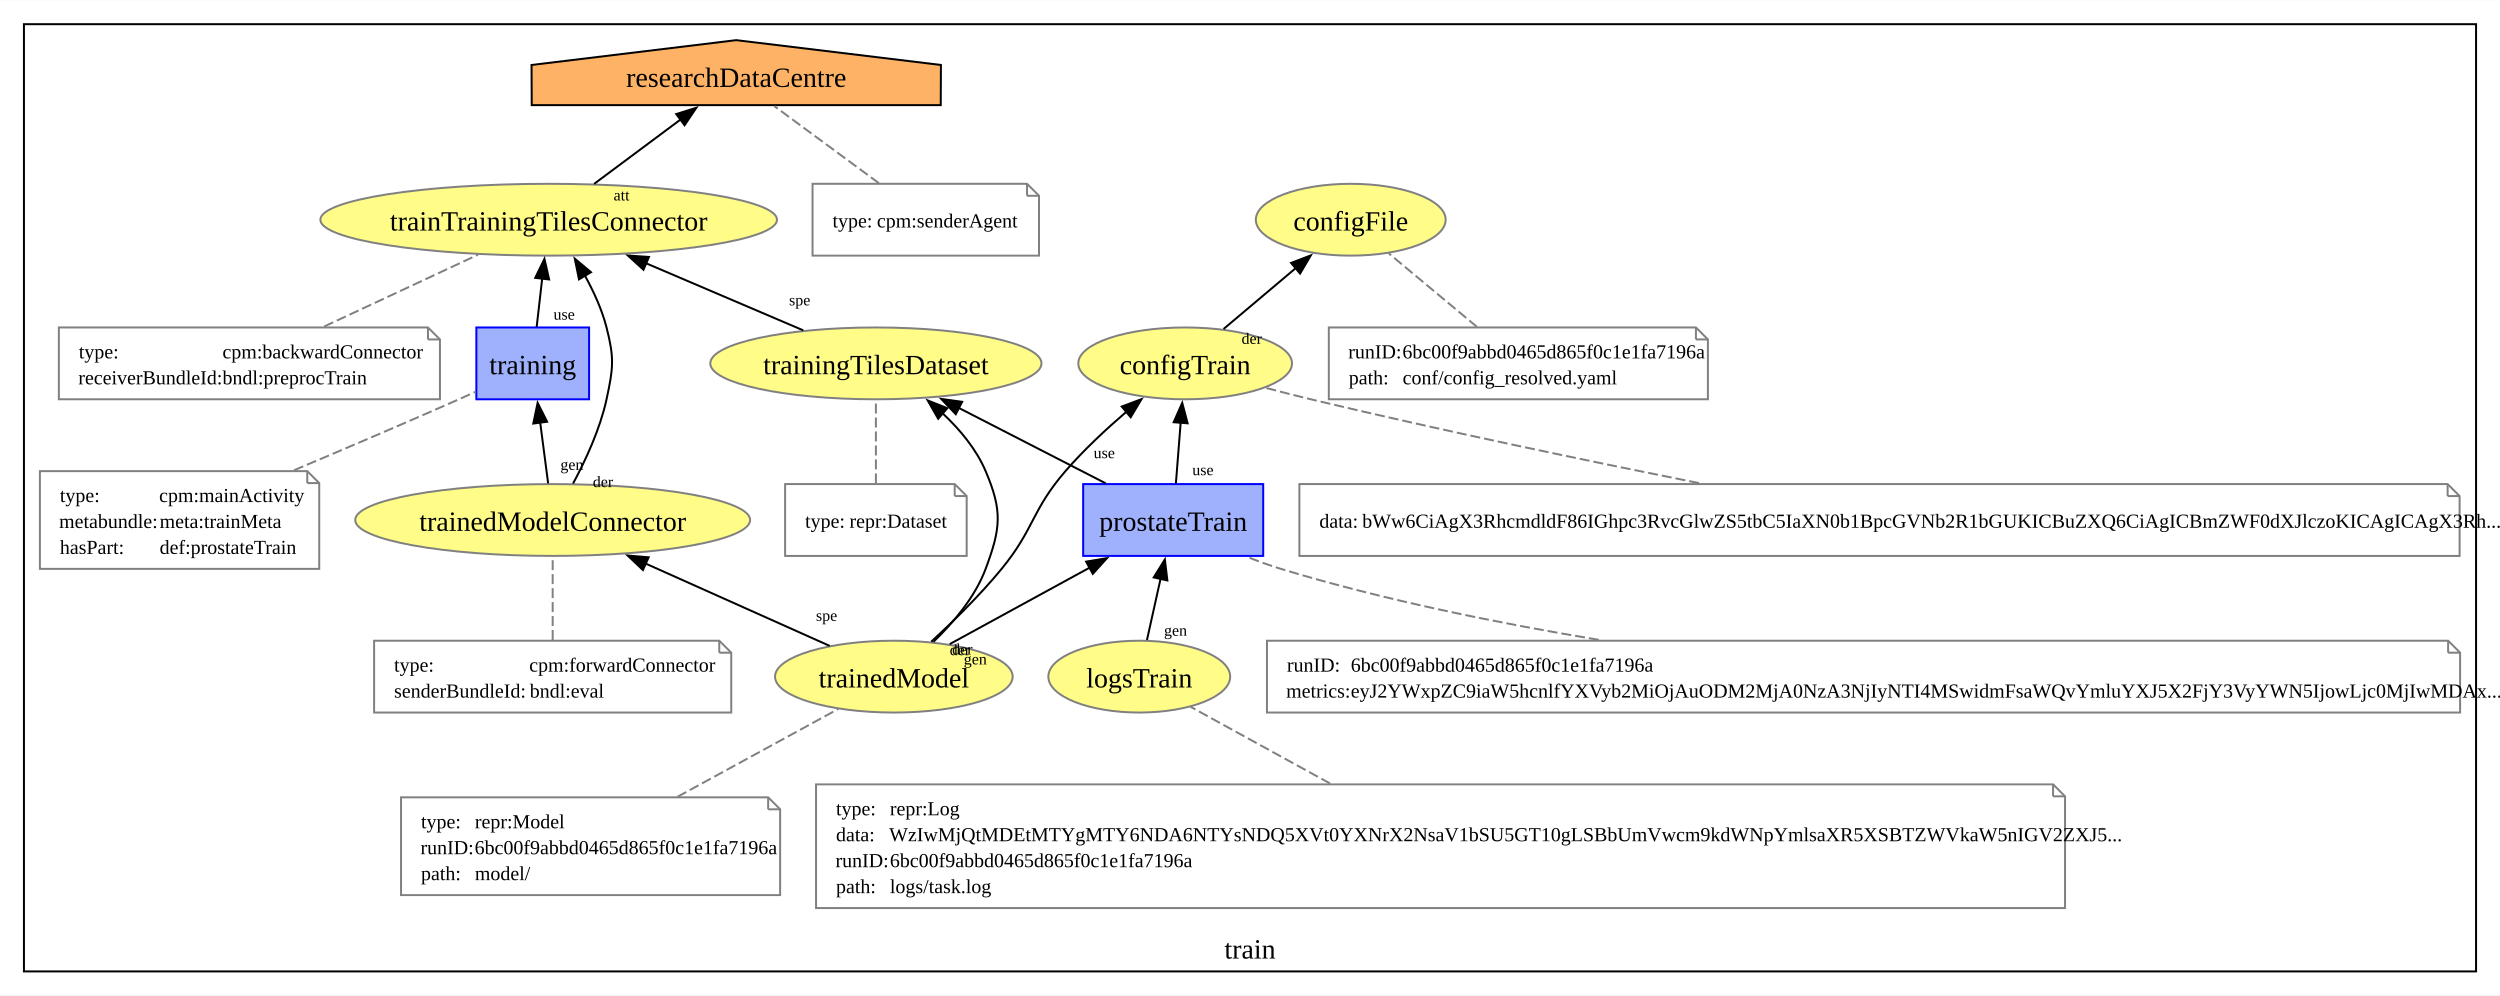
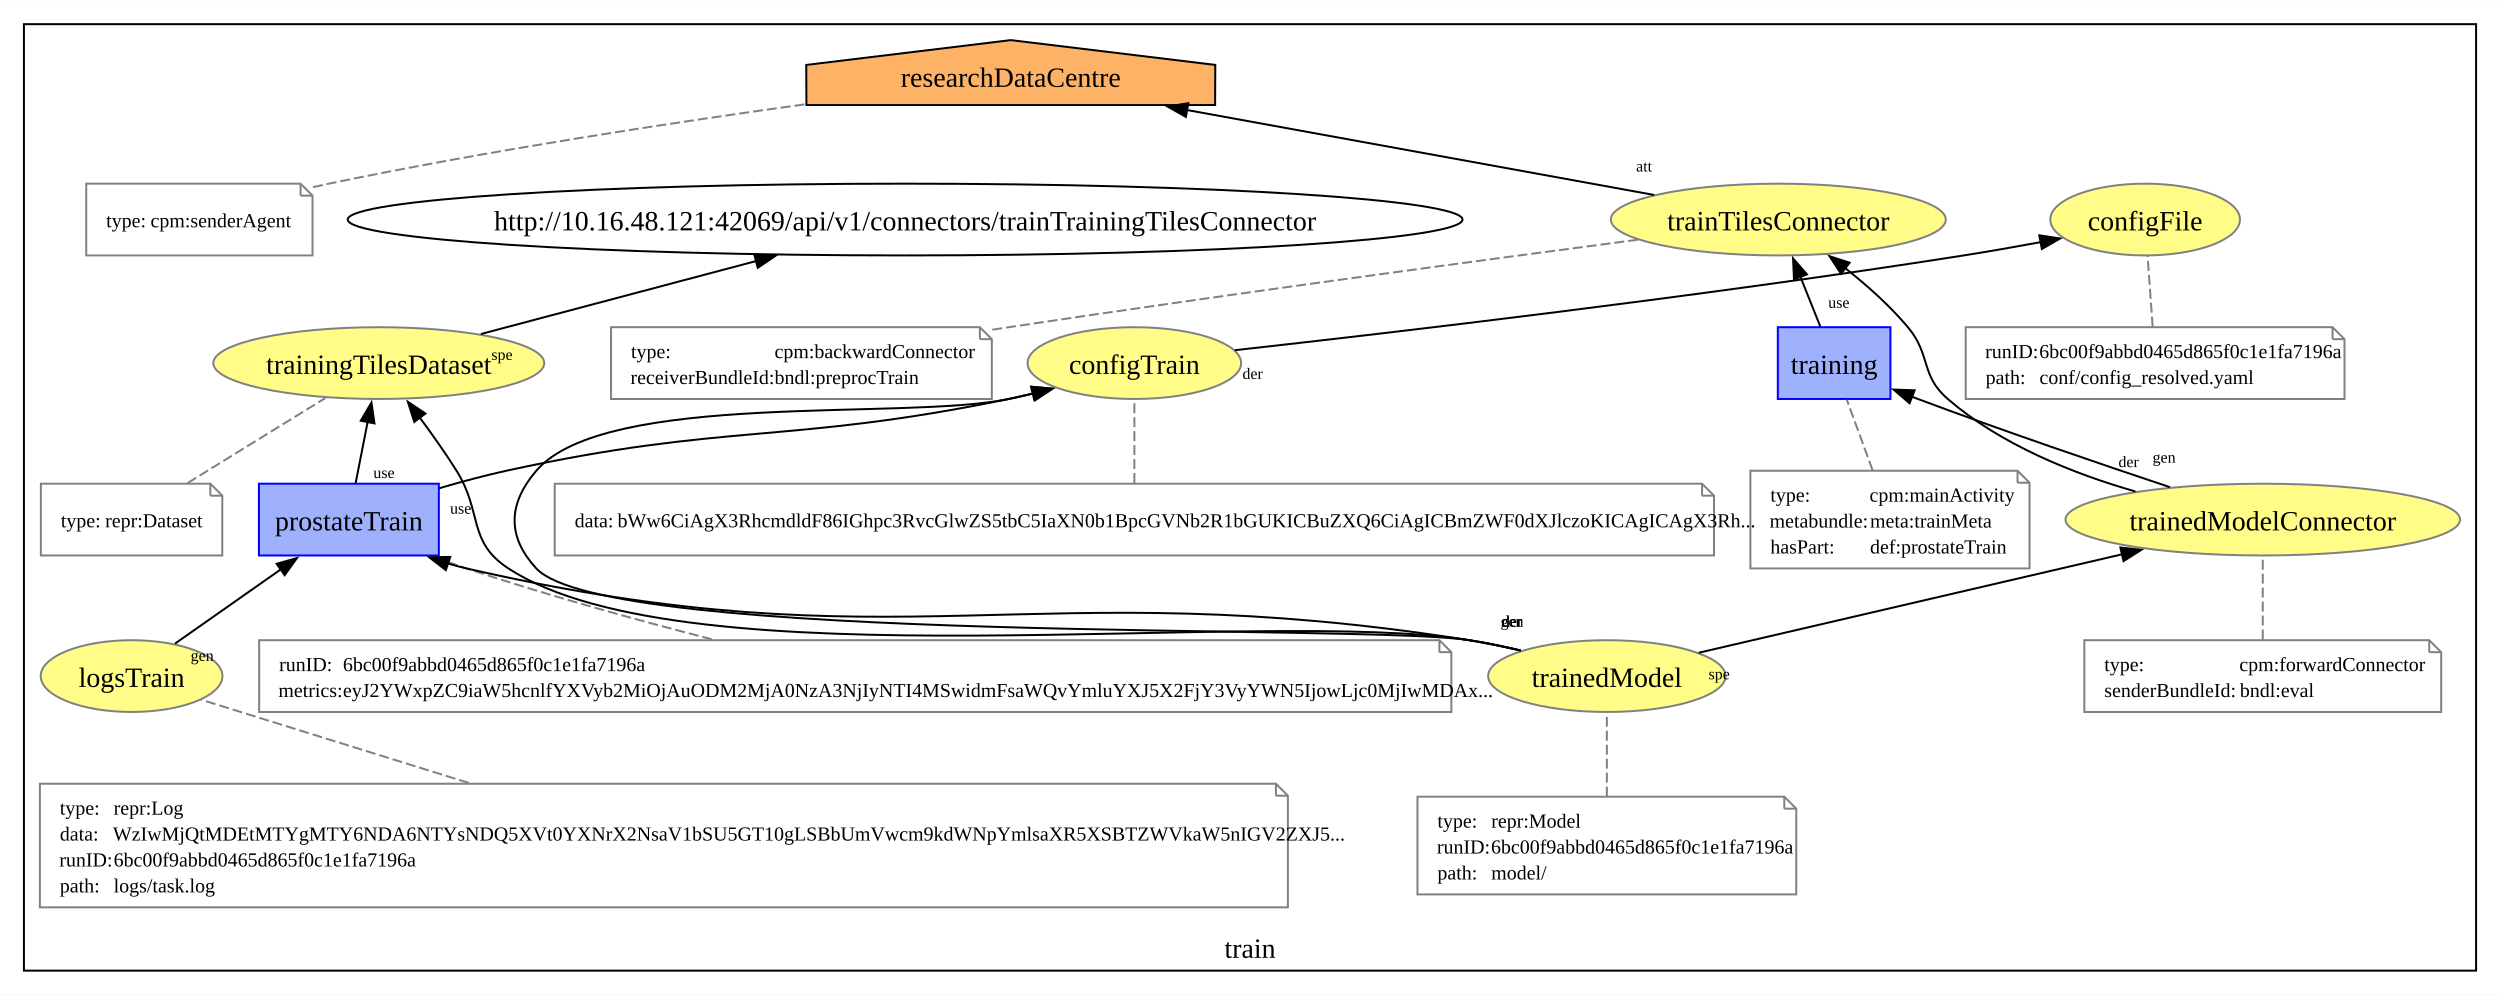
- <svg xmlns="http://www.w3.org/2000/svg" xmlns:xlink="http://www.w3.org/1999/xlink" width="1253pt" height="499pt" viewBox="0.00 0.00 1253.00 498.75">
+ <svg xmlns="http://www.w3.org/2000/svg" xmlns:xlink="http://www.w3.org/1999/xlink" width="1254pt" height="499pt" viewBox="0.00 0.00 1254.00 498.75">
  <g id="graph0" class="graph" transform="scale(1 1) rotate(0) translate(4 494.75)">
-     <polygon fill="white" stroke="none" points="-4,4 -4,-494.75 1249,-494.75 1249,4 -4,4" />
+     <polygon fill="white" stroke="none" points="-4,4 -4,-494.75 1250,-494.75 1250,4 -4,4" />
    <g id="clust1" class="cluster">
      <g id="a_clust1">
        <a xlink:href="http://10.16.48.121:42069/api/v1/organizations/ORG/graphs/train" xlink:title="train">
-           <polygon fill="none" stroke="black" points="8,-8 8,-482.75 1237,-482.75 1237,-8 8,-8" />
-           <text text-anchor="middle" x="622.5" y="-14.45" font-family="Times New Roman,serif" font-size="14.00">train</text>
+           <polygon fill="none" stroke="black" points="8,-8 8,-482.75 1238,-482.75 1238,-8 8,-8" />
+           <text text-anchor="middle" x="623" y="-14.45" font-family="Times New Roman,serif" font-size="14.00">train</text>
        </a>
      </g>
    </g>
    <g id="node1" class="node">
      <g id="a_node1">
-         <a xlink:href="https://example.org/training" xlink:title="training">
-           <polygon fill="#9fb1fc" stroke="#0000ff" points="291.25,-330.75 234.75,-330.75 234.75,-294.75 291.25,-294.75 291.25,-330.75" />
-           <text text-anchor="middle" x="263" y="-307.32" font-family="Times New Roman,serif" font-size="14.00">training</text>
-         </a>
-       </g>
-     </g>
-     <g id="node11" class="node">
-       <g id="a_node11">
-         <a xlink:href="http://10.16.48.121:42069/api/v1/connectors/trainTrainingTilesConnector" xlink:title="trainTrainingTilesConnector">
-           <ellipse fill="#fffc87" stroke="#808080" cx="271" cy="-384.75" rx="114.44" ry="18" />
-           <text text-anchor="middle" x="271" y="-379.32" font-family="Times New Roman,serif" font-size="14.00">trainTrainingTilesConnector</text>
-         </a>
-       </g>
-     </g>
-     <g id="edge23" class="edge">
-       <path fill="none" stroke="black" d="M264.98,-331.05C265.81,-338.34 266.8,-347.02 267.74,-355.21" />
-       <polygon fill="black" stroke="black" points="264.26,-355.6 268.87,-365.14 271.22,-354.81 264.26,-355.6" />
-       <text text-anchor="middle" x="278.74" y="-334.68" font-family="Times New Roman,serif" font-size="8.00">use</text>
-     </g>
-     <g id="node2" class="node">
-       <polygon fill="none" stroke="gray" points="150,-258.75 16,-258.75 16,-209.75 156,-209.75 156,-252.75 150,-258.75" />
-       <polyline fill="none" stroke="gray" points="150,-258.75 150,-252.75" />
-       <polyline fill="none" stroke="gray" points="156,-252.75 150,-252.75" />
-       <text text-anchor="start" x="26" y="-243.25" font-family="Times New Roman,serif" font-size="10.00">type:</text>
-       <text text-anchor="start" x="75.75" y="-243.25" font-family="Times New Roman,serif" font-size="10.00">cpm:mainActivity</text>
-       <text text-anchor="start" x="25.62" y="-230.25" font-family="Times New Roman,serif" font-size="10.00">metabundle:</text>
-       <text text-anchor="start" x="76" y="-230.25" font-family="Times New Roman,serif" font-size="10.00">meta:trainMeta</text>
-       <text text-anchor="start" x="26" y="-217.25" font-family="Times New Roman,serif" font-size="10.00">hasPart:</text>
-       <text text-anchor="start" x="76" y="-217.25" font-family="Times New Roman,serif" font-size="10.00">def:prostateTrain</text>
-     </g>
-     <g id="edge1" class="edge">
-       <path fill="none" stroke="gray" stroke-dasharray="5,2" d="M143.38,-259.2C168.77,-269.91 198.95,-282.79 226,-294.75 228.72,-295.95 231.54,-297.21 234.35,-298.49" />
-     </g>
-     <g id="node3" class="node">
-       <g id="a_node3">
        <a xlink:href="https://example.org/prostateTrain" xlink:title="prostateTrain">
-           <polygon fill="#9fb1fc" stroke="#0000ff" points="629.12,-252.25 538.88,-252.25 538.88,-216.25 629.12,-216.25 629.12,-252.25" />
-           <text text-anchor="middle" x="584" y="-228.82" font-family="Times New Roman,serif" font-size="14.00">prostateTrain</text>
+           <polygon fill="#9fb1fc" stroke="#0000ff" points="216.12,-252.25 125.88,-252.25 125.88,-216.25 216.12,-216.25 216.12,-252.25" />
+           <text text-anchor="middle" x="171" y="-228.82" font-family="Times New Roman,serif" font-size="14.00">prostateTrain</text>
        </a>
      </g>
    </g>
    <g id="node7" class="node">
      <g id="a_node7">
        <a xlink:href="https://example.org/trainingTilesDataset" xlink:title="trainingTilesDataset">
-           <ellipse fill="#fffc87" stroke="#808080" cx="435" cy="-312.75" rx="83" ry="18" />
-           <text text-anchor="middle" x="435" y="-307.32" font-family="Times New Roman,serif" font-size="14.00">trainingTilesDataset</text>
+           <ellipse fill="#fffc87" stroke="#808080" cx="186" cy="-312.75" rx="83" ry="18" />
+           <text text-anchor="middle" x="186" y="-307.32" font-family="Times New Roman,serif" font-size="14.00">trainingTilesDataset</text>
        </a>
      </g>
    </g>
    <g id="edge15" class="edge">
-       <path fill="none" stroke="black" d="M550.19,-252.61C528.28,-263.86 499.58,-278.59 476.32,-290.54" />
-       <polygon fill="black" stroke="black" points="475.03,-287.26 467.73,-294.94 478.23,-293.49 475.03,-287.26" />
-       <text text-anchor="middle" x="549.45" y="-265.24" font-family="Times New Roman,serif" font-size="8.00">use</text>
+       <path fill="none" stroke="black" d="M174.4,-252.61C176.19,-261.71 178.42,-273.08 180.44,-283.41" />
+       <polygon fill="black" stroke="black" points="176.96,-283.83 182.32,-292.97 183.83,-282.49 176.96,-283.83" />
+       <text text-anchor="middle" x="188.59" y="-255.12" font-family="Times New Roman,serif" font-size="8.00">use</text>
    </g>
    <g id="node9" class="node">
      <g id="a_node9">
        <a xlink:href="https://example.org/configTrain" xlink:title="configTrain">
-           <ellipse fill="#fffc87" stroke="#808080" cx="590" cy="-312.75" rx="53.56" ry="18" />
-           <text text-anchor="middle" x="590" y="-307.32" font-family="Times New Roman,serif" font-size="14.00">configTrain</text>
-         </a>
-       </g>
-     </g>
-     <g id="edge20" class="edge">
-       <path fill="none" stroke="black" d="M585.36,-252.61C586.07,-261.61 586.95,-272.83 587.75,-283.08" />
-       <polygon fill="black" stroke="black" points="584.25,-283.26 588.53,-292.95 591.23,-282.71 584.25,-283.26" />
-       <text text-anchor="middle" x="598.9" y="-256.72" font-family="Times New Roman,serif" font-size="8.00">use</text>
+           <ellipse fill="#fffc87" stroke="#808080" cx="565" cy="-312.75" rx="53.56" ry="18" />
+           <text text-anchor="middle" x="565" y="-307.32" font-family="Times New Roman,serif" font-size="14.00">configTrain</text>
+         </a>
+       </g>
+     </g>
+     <g id="edge21" class="edge">
+       <path fill="none" stroke="black" d="M216.24,-249.95C227.21,-253.17 238.96,-256.33 250,-258.75 360.52,-282.94 391.18,-271.97 502,-294.75 506.07,-295.59 510.26,-296.53 514.46,-297.54" />
+       <polygon fill="black" stroke="black" points="513.5,-300.9 524.05,-299.94 515.2,-294.11 513.5,-300.9" />
+       <text text-anchor="middle" x="227.07" y="-237.22" font-family="Times New Roman,serif" font-size="8.00">use</text>
+     </g>
+     <g id="node2" class="node">
+       <polygon fill="none" stroke="gray" points="718,-173.75 126,-173.75 126,-137.75 724,-137.75 724,-167.75 718,-173.75" />
+       <polyline fill="none" stroke="gray" points="718,-173.75 718,-167.75" />
+       <polyline fill="none" stroke="gray" points="724,-167.75 718,-167.75" />
+       <text text-anchor="start" x="136" y="-158.25" font-family="Times New Roman,serif" font-size="10.00">runID:</text>
+       <text text-anchor="start" x="168" y="-158.25" font-family="Times New Roman,serif" font-size="10.00">6bc00f9abbd0465d865f0c1e1fa7196a</text>
+       <text text-anchor="start" x="135.62" y="-145.25" font-family="Times New Roman,serif" font-size="10.00">metrics:</text>
+       <text text-anchor="start" x="168" y="-145.25" font-family="Times New Roman,serif" font-size="10.00">eyJ2YWxpZC9iaW5hcnlfYXVyb2MiOjAuODM2MjA0NzA3NjIyNTI4MSwidmFsaWQvYmluYXJ5X2FjY3VyYWN5IjowLjc0MjIwMDAx...</text>
+     </g>
+     <g id="edge1" class="edge">
+       <path fill="none" stroke="gray" stroke-dasharray="5,2" d="M353.1,-174.21C316.03,-183.73 270.27,-196.31 230,-209.75 224.46,-211.6 218.68,-213.69 213,-215.85" />
+     </g>
+     <g id="node3" class="node">
+       <g id="a_node3">
+         <a xlink:href="https://example.org/training" xlink:title="training">
+           <polygon fill="#9fb1fc" stroke="#0000ff" points="944.25,-330.75 887.75,-330.75 887.75,-294.75 944.25,-294.75 944.25,-330.75" />
+           <text text-anchor="middle" x="916" y="-307.32" font-family="Times New Roman,serif" font-size="14.00">training</text>
+         </a>
+       </g>
+     </g>
+     <g id="node15" class="node">
+       <g id="a_node15">
+         <a xlink:href="http://10.16.48.121:42069/api/v1/connectors/trainTilesConnector" xlink:title="trainTilesConnector">
+           <ellipse fill="#fffc87" stroke="#808080" cx="888" cy="-384.75" rx="84" ry="18" />
+           <text text-anchor="middle" x="888" y="-379.32" font-family="Times New Roman,serif" font-size="14.00">trainTilesConnector</text>
+         </a>
+       </g>
+     </g>
+     <g id="edge14" class="edge">
+       <path fill="none" stroke="black" d="M909.08,-331.05C906.06,-338.6 902.45,-347.63 899.07,-356.07" />
+       <polygon fill="black" stroke="black" points="895.87,-354.66 895.4,-365.24 902.37,-357.26 895.87,-354.66" />
+       <text text-anchor="middle" x="918.35" y="-340.49" font-family="Times New Roman,serif" font-size="8.00">use</text>
    </g>
    <g id="node4" class="node">
-       <polygon fill="none" stroke="gray" points="1223,-173.75 631,-173.75 631,-137.75 1229,-137.75 1229,-167.75 1223,-173.75" />
-       <polyline fill="none" stroke="gray" points="1223,-173.75 1223,-167.75" />
-       <polyline fill="none" stroke="gray" points="1229,-167.75 1223,-167.75" />
-       <text text-anchor="start" x="641" y="-158.25" font-family="Times New Roman,serif" font-size="10.00">runID:</text>
-       <text text-anchor="start" x="673" y="-158.25" font-family="Times New Roman,serif" font-size="10.00">6bc00f9abbd0465d865f0c1e1fa7196a</text>
-       <text text-anchor="start" x="640.62" y="-145.25" font-family="Times New Roman,serif" font-size="10.00">metrics:</text>
-       <text text-anchor="start" x="673" y="-145.25" font-family="Times New Roman,serif" font-size="10.00">eyJ2YWxpZC9iaW5hcnlfYXVyb2MiOjAuODM2MjA0NzA3NjIyNTI4MSwidmFsaWQvYmluYXJ5X2FjY3VyYWN5IjowLjc0MjIwMDAx...</text>
+       <polygon fill="none" stroke="gray" points="1008,-258.75 874,-258.75 874,-209.75 1014,-209.75 1014,-252.75 1008,-258.75" />
+       <polyline fill="none" stroke="gray" points="1008,-258.75 1008,-252.75" />
+       <polyline fill="none" stroke="gray" points="1014,-252.75 1008,-252.75" />
+       <text text-anchor="start" x="884" y="-243.25" font-family="Times New Roman,serif" font-size="10.00">type:</text>
+       <text text-anchor="start" x="933.75" y="-243.25" font-family="Times New Roman,serif" font-size="10.00">cpm:mainActivity</text>
+       <text text-anchor="start" x="883.62" y="-230.25" font-family="Times New Roman,serif" font-size="10.00">metabundle:</text>
+       <text text-anchor="start" x="934" y="-230.25" font-family="Times New Roman,serif" font-size="10.00">meta:trainMeta</text>
+       <text text-anchor="start" x="884" y="-217.25" font-family="Times New Roman,serif" font-size="10.00">hasPart:</text>
+       <text text-anchor="start" x="934" y="-217.25" font-family="Times New Roman,serif" font-size="10.00">def:prostateTrain</text>
    </g>
    <g id="edge2" class="edge">
-       <path fill="none" stroke="gray" stroke-dasharray="5,2" d="M797.28,-174.2C746.8,-182.56 689.15,-194.21 638,-209.75 632.42,-211.44 626.65,-213.55 621.05,-215.8" />
+       <path fill="none" stroke="gray" stroke-dasharray="5,2" d="M935.29,-259.04C931.12,-270.44 926.21,-283.85 922.39,-294.3" />
    </g>
    <g id="node5" class="node">
      <g id="a_node5">
        <a xlink:href="https://example.org/logsTrain" xlink:title="logsTrain">
-           <ellipse fill="#fffc87" stroke="#808080" cx="567" cy="-155.75" rx="45.57" ry="18" />
-           <text text-anchor="middle" x="567" y="-150.32" font-family="Times New Roman,serif" font-size="14.00">logsTrain</text>
+           <ellipse fill="#fffc87" stroke="#808080" cx="62" cy="-155.75" rx="45.57" ry="18" />
+           <text text-anchor="middle" x="62" y="-150.32" font-family="Times New Roman,serif" font-size="14.00">logsTrain</text>
        </a>
      </g>
    </g>
    <g id="edge18" class="edge">
-       <path fill="none" stroke="black" d="M570.86,-174.11C572.88,-183.21 575.41,-194.58 577.7,-204.91" />
-       <polygon fill="black" stroke="black" points="574.24,-205.48 579.83,-214.48 581.08,-203.96 574.24,-205.48" />
-       <text text-anchor="middle" x="585.17" y="-176.26" font-family="Times New Roman,serif" font-size="8.00">gen</text>
+       <path fill="none" stroke="black" d="M83.8,-172.05C99,-182.72 119.59,-197.17 136.94,-209.35" />
+       <polygon fill="black" stroke="black" points="134.76,-212.09 144.96,-214.97 138.78,-206.36 134.76,-212.09" />
+       <text text-anchor="middle" x="97.4" y="-163.37" font-family="Times New Roman,serif" font-size="8.00">gen</text>
    </g>
    <g id="node6" class="node">
-       <polygon fill="none" stroke="gray" points="1025,-101.75 405,-101.75 405,-39.75 1031,-39.75 1031,-95.75 1025,-101.75" />
-       <polyline fill="none" stroke="gray" points="1025,-101.75 1025,-95.75" />
-       <polyline fill="none" stroke="gray" points="1031,-95.75 1025,-95.75" />
-       <text text-anchor="start" x="415" y="-86.25" font-family="Times New Roman,serif" font-size="10.00">type:</text>
-       <text text-anchor="start" x="442" y="-86.25" font-family="Times New Roman,serif" font-size="10.00">repr:Log</text>
-       <text text-anchor="start" x="415" y="-73.25" font-family="Times New Roman,serif" font-size="10.00">data:</text>
-       <text text-anchor="start" x="441.62" y="-73.25" font-family="Times New Roman,serif" font-size="10.00">WzIwMjQtMDEtMTYgMTY6NDA6NTYsNDQ5XVt0YXNrX2NsaV1bSU5GT10gLSBbUmVwcm9kdWNpYmlsaXR5XSBTZWVkaW5nIGV2ZXJ5...</text>
-       <text text-anchor="start" x="414.75" y="-60.25" font-family="Times New Roman,serif" font-size="10.00">runID:</text>
-       <text text-anchor="start" x="442" y="-60.25" font-family="Times New Roman,serif" font-size="10.00">6bc00f9abbd0465d865f0c1e1fa7196a</text>
-       <text text-anchor="start" x="415" y="-47.25" font-family="Times New Roman,serif" font-size="10.00">path:</text>
-       <text text-anchor="start" x="442" y="-47.25" font-family="Times New Roman,serif" font-size="10.00">logs/task.log</text>
+       <polygon fill="none" stroke="gray" points="636,-101.75 16,-101.75 16,-39.75 642,-39.75 642,-95.75 636,-101.75" />
+       <polyline fill="none" stroke="gray" points="636,-101.75 636,-95.75" />
+       <polyline fill="none" stroke="gray" points="642,-95.75 636,-95.75" />
+       <text text-anchor="start" x="26" y="-86.25" font-family="Times New Roman,serif" font-size="10.00">type:</text>
+       <text text-anchor="start" x="53" y="-86.25" font-family="Times New Roman,serif" font-size="10.00">repr:Log</text>
+       <text text-anchor="start" x="26" y="-73.25" font-family="Times New Roman,serif" font-size="10.00">data:</text>
+       <text text-anchor="start" x="52.62" y="-73.25" font-family="Times New Roman,serif" font-size="10.00">WzIwMjQtMDEtMTYgMTY6NDA6NTYsNDQ5XVt0YXNrX2NsaV1bSU5GT10gLSBbUmVwcm9kdWNpYmlsaXR5XSBTZWVkaW5nIGV2ZXJ5...</text>
+       <text text-anchor="start" x="25.75" y="-60.25" font-family="Times New Roman,serif" font-size="10.00">runID:</text>
+       <text text-anchor="start" x="53" y="-60.25" font-family="Times New Roman,serif" font-size="10.00">6bc00f9abbd0465d865f0c1e1fa7196a</text>
+       <text text-anchor="start" x="26" y="-47.25" font-family="Times New Roman,serif" font-size="10.00">path:</text>
+       <text text-anchor="start" x="53" y="-47.25" font-family="Times New Roman,serif" font-size="10.00">logs/task.log</text>
    </g>
    <g id="edge3" class="edge">
-       <path fill="none" stroke="gray" stroke-dasharray="5,2" d="M662.63,-102.18C638.73,-115.32 611.92,-130.06 592.78,-140.58" />
-     </g>
-     <g id="edge22" class="edge">
-       <path fill="none" stroke="black" d="M398.6,-329.29C375.4,-339.19 345.06,-352.14 319.78,-362.93" />
-       <polygon fill="black" stroke="black" points="318.51,-359.67 310.68,-366.81 321.26,-366.1 318.51,-359.67" />
-       <text text-anchor="middle" x="396.8" y="-341.83" font-family="Times New Roman,serif" font-size="8.00">spe</text>
+       <path fill="none" stroke="gray" stroke-dasharray="5,2" d="M231.1,-102.18C184.21,-116.76 131.01,-133.3 97.01,-143.87" />
+     </g>
+     <g id="node21" class="node">
+       <ellipse fill="none" stroke="black" cx="450" cy="-384.75" rx="279.6" ry="18" />
+       <text text-anchor="middle" x="450" y="-379.32" font-family="Times New Roman,serif" font-size="14.00">http://10.16.48.121:42069/api/v1/connectors/trainTrainingTilesConnector</text>
+     </g>
+     <g id="edge23" class="edge">
+       <path fill="none" stroke="black" d="M237.21,-327.33C276.47,-337.74 331.22,-352.26 375.35,-363.96" />
+       <polygon fill="black" stroke="black" points="374.3,-367.3 384.86,-366.48 376.1,-360.53 374.3,-367.3" />
+       <text text-anchor="middle" x="247.79" y="-314.35" font-family="Times New Roman,serif" font-size="8.00">spe</text>
    </g>
    <g id="node8" class="node">
-       <polygon fill="none" stroke="gray" points="474.5,-252.25 389.5,-252.25 389.5,-216.25 480.5,-216.25 480.5,-246.25 474.5,-252.25" />
-       <polyline fill="none" stroke="gray" points="474.5,-252.25 474.5,-246.25" />
-       <polyline fill="none" stroke="gray" points="480.5,-246.25 474.5,-246.25" />
-       <text text-anchor="start" x="399.5" y="-230.38" font-family="Times New Roman,serif" font-size="10.00">type:</text>
-       <text text-anchor="start" x="421.75" y="-230.38" font-family="Times New Roman,serif" font-size="10.00">repr:Dataset</text>
+       <polygon fill="none" stroke="gray" points="101.5,-252.25 16.5,-252.25 16.5,-216.25 107.5,-216.25 107.5,-246.25 101.5,-252.25" />
+       <polyline fill="none" stroke="gray" points="101.5,-252.25 101.5,-246.25" />
+       <polyline fill="none" stroke="gray" points="107.5,-246.25 101.5,-246.25" />
+       <text text-anchor="start" x="26.5" y="-230.38" font-family="Times New Roman,serif" font-size="10.00">type:</text>
+       <text text-anchor="start" x="48.75" y="-230.38" font-family="Times New Roman,serif" font-size="10.00">repr:Dataset</text>
    </g>
    <g id="edge4" class="edge">
-       <path fill="none" stroke="gray" stroke-dasharray="5,2" d="M435,-252.61C435,-265.13 435,-281.96 435,-294.46" />
+       <path fill="none" stroke="gray" stroke-dasharray="5,2" d="M90.14,-252.61C110.86,-265.39 138.86,-282.67 159.25,-295.25" />
+     </g>
+     <g id="node11" class="node">
+       <g id="a_node11">
+         <a xlink:href="https://example.org/configFile" xlink:title="configFile">
+           <ellipse fill="#fffc87" stroke="#808080" cx="1072" cy="-384.75" rx="47.57" ry="18" />
+           <text text-anchor="middle" x="1072" y="-379.32" font-family="Times New Roman,serif" font-size="14.00">configFile</text>
+         </a>
+       </g>
+     </g>
+     <g id="edge11" class="edge">
+       <path fill="none" stroke="black" d="M615.4,-319.22C693.78,-327.93 849.56,-346.12 981,-366.75 993.52,-368.72 1006.96,-371.08 1019.57,-373.42" />
+       <polygon fill="black" stroke="black" points="1018.9,-376.85 1029.38,-375.26 1020.2,-369.97 1018.9,-376.85" />
+       <text text-anchor="middle" x="624.3" y="-304.8" font-family="Times New Roman,serif" font-size="8.00">der</text>
+     </g>
+     <g id="node10" class="node">
+       <polygon fill="none" stroke="gray" points="849.75,-252.25 274.25,-252.25 274.25,-216.25 855.75,-216.25 855.75,-246.25 849.75,-252.25" />
+       <polyline fill="none" stroke="gray" points="849.75,-252.25 849.75,-246.25" />
+       <polyline fill="none" stroke="gray" points="855.75,-246.25 849.75,-246.25" />
+       <text text-anchor="start" x="284.25" y="-230.38" font-family="Times New Roman,serif" font-size="10.00">data:</text>
+       <text text-anchor="start" x="305.75" y="-230.38" font-family="Times New Roman,serif" font-size="10.00">bWw6CiAgX3RhcmdldF86IGhpc3RvcGlwZS5tbC5IaXN0b1BpcGVNb2R1bGUKICBuZXQ6CiAgICBmZWF0dXJlczoKICAgICAgX3Rh...</text>
+     </g>
+     <g id="edge5" class="edge">
+       <path fill="none" stroke="gray" stroke-dasharray="5,2" d="M565,-252.61C565,-265.13 565,-281.96 565,-294.46" />
+     </g>
+     <g id="node12" class="node">
+       <polygon fill="none" stroke="gray" points="1166,-330.75 982,-330.75 982,-294.75 1172,-294.75 1172,-324.75 1166,-330.75" />
+       <polyline fill="none" stroke="gray" points="1166,-330.75 1166,-324.75" />
+       <polyline fill="none" stroke="gray" points="1172,-324.75 1166,-324.75" />
+       <text text-anchor="start" x="991.75" y="-315.25" font-family="Times New Roman,serif" font-size="10.00">runID:</text>
+       <text text-anchor="start" x="1018.88" y="-315.25" font-family="Times New Roman,serif" font-size="10.00">6bc00f9abbd0465d865f0c1e1fa7196a</text>
+       <text text-anchor="start" x="992" y="-302.25" font-family="Times New Roman,serif" font-size="10.00">path:</text>
+       <text text-anchor="start" x="1019" y="-302.25" font-family="Times New Roman,serif" font-size="10.00">conf/config_resolved.yaml</text>
+     </g>
+     <g id="edge6" class="edge">
+       <path fill="none" stroke="gray" stroke-dasharray="5,2" d="M1075.76,-331.05C1074.99,-341.9 1073.99,-355.83 1073.22,-366.65" />
    </g>
    <g id="node13" class="node">
      <g id="a_node13">
-         <a xlink:href="https://example.org/configFile" xlink:title="configFile">
-           <ellipse fill="#fffc87" stroke="#808080" cx="673" cy="-384.75" rx="47.57" ry="18" />
-           <text text-anchor="middle" x="673" y="-379.32" font-family="Times New Roman,serif" font-size="14.00">configFile</text>
-         </a>
-       </g>
-     </g>
-     <g id="edge11" class="edge">
-       <path fill="none" stroke="black" d="M609.25,-329.99C620.01,-339.06 633.61,-350.53 645.48,-360.54" />
-       <polygon fill="black" stroke="black" points="643.08,-363.1 652.98,-366.87 647.6,-357.75 643.08,-363.1" />
-       <text text-anchor="middle" x="623.36" y="-322.54" font-family="Times New Roman,serif" font-size="8.00">der</text>
-     </g>
-     <g id="node10" class="node">
-       <polygon fill="none" stroke="gray" points="1222.75,-252.25 647.25,-252.25 647.25,-216.25 1228.75,-216.25 1228.75,-246.25 1222.75,-252.25" />
-       <polyline fill="none" stroke="gray" points="1222.75,-252.25 1222.75,-246.25" />
-       <polyline fill="none" stroke="gray" points="1228.75,-246.25 1222.75,-246.25" />
-       <text text-anchor="start" x="657.25" y="-230.38" font-family="Times New Roman,serif" font-size="10.00">data:</text>
-       <text text-anchor="start" x="678.75" y="-230.38" font-family="Times New Roman,serif" font-size="10.00">bWw6CiAgX3RhcmdldF86IGhpc3RvcGlwZS5tbC5IaXN0b1BpcGVNb2R1bGUKICBuZXQ6CiAgICBmZWF0dXJlczoKICAgICAgX3Rh...</text>
-     </g>
-     <g id="edge5" class="edge">
-       <path fill="none" stroke="gray" stroke-dasharray="5,2" d="M847.53,-252.75C791.36,-263.96 717.77,-279.26 653,-294.75 645.62,-296.52 637.78,-298.52 630.24,-300.52" />
+         <a xlink:href="http://10.16.48.121:42069/api/v1/connectors/trainedModelConnector" xlink:title="trainedModelConnector">
+           <ellipse fill="#fffc87" stroke="#808080" cx="1131" cy="-234.25" rx="98.97" ry="18" />
+           <text text-anchor="middle" x="1131" y="-228.82" font-family="Times New Roman,serif" font-size="14.00">trainedModelConnector</text>
+         </a>
+       </g>
+     </g>
+     <g id="edge19" class="edge">
+       <path fill="none" stroke="black" d="M1084.5,-250.49C1049.54,-262.14 1000.54,-278.84 958,-294.75 957.03,-295.11 956.05,-295.48 955.07,-295.86" />
+       <polygon fill="black" stroke="black" points="953.84,-292.58 945.8,-299.47 956.38,-299.1 953.84,-292.58" />
+       <text text-anchor="middle" x="1081.5" y="-262.84" font-family="Times New Roman,serif" font-size="8.00">gen</text>
+     </g>
+     <g id="edge20" class="edge">
+       <path fill="none" stroke="black" d="M1067.15,-248.33C1036.01,-257.26 999.63,-271.77 973,-294.75 959.14,-306.71 964.75,-316.71 953,-330.75 943.87,-341.65 932.25,-351.95 921.37,-360.52" />
+       <polygon fill="black" stroke="black" points="919.51,-357.53 913.67,-366.37 923.75,-363.1 919.51,-357.53" />
+       <text text-anchor="middle" x="1063.71" y="-260.58" font-family="Times New Roman,serif" font-size="8.00">der</text>
+     </g>
+     <g id="node14" class="node">
+       <polygon fill="none" stroke="gray" points="1214.5,-173.75 1041.5,-173.75 1041.5,-137.75 1220.5,-137.75 1220.5,-167.75 1214.5,-173.75" />
+       <polyline fill="none" stroke="gray" points="1214.5,-173.75 1214.5,-167.75" />
+       <polyline fill="none" stroke="gray" points="1220.5,-167.75 1214.5,-167.75" />
+       <text text-anchor="start" x="1051.5" y="-158.25" font-family="Times New Roman,serif" font-size="10.00">type:</text>
+       <text text-anchor="start" x="1119.25" y="-158.25" font-family="Times New Roman,serif" font-size="10.00">cpm:forwardConnector</text>
+       <text text-anchor="start" x="1051.5" y="-145.25" font-family="Times New Roman,serif" font-size="10.00">senderBundleId:</text>
+       <text text-anchor="start" x="1119.5" y="-145.25" font-family="Times New Roman,serif" font-size="10.00">bndl:eval</text>
+     </g>
+     <g id="edge7" class="edge">
+       <path fill="none" stroke="gray" stroke-dasharray="5,2" d="M1131,-174.11C1131,-186.63 1131,-203.46 1131,-215.96" />
    </g>
    <g id="node19" class="node">
      <g id="a_node19">
        <a xlink:href="https://example.org/researchDataCentre" xlink:title="researchDataCentre">
-           <polygon fill="#fdb266" stroke="black" points="467.59,-462.31 365,-474.75 262.41,-462.31 262.5,-442.19 467.5,-442.19 467.59,-462.31" />
-           <text text-anchor="middle" x="365" y="-451.32" font-family="Times New Roman,serif" font-size="14.00">researchDataCentre</text>
-         </a>
-       </g>
-     </g>
-     <g id="edge17" class="edge">
-       <path fill="none" stroke="black" d="M293.75,-402.7C306.82,-412.43 323.33,-424.72 337.17,-435.03" />
-       <polygon fill="black" stroke="black" points="334.92,-437.71 345.03,-440.88 339.1,-432.1 334.92,-437.71" />
-       <text text-anchor="middle" x="307.53" y="-394.41" font-family="Times New Roman,serif" font-size="8.00">att</text>
-     </g>
-     <g id="node12" class="node">
-       <polygon fill="none" stroke="gray" points="210.5,-330.75 25.5,-330.75 25.5,-294.75 216.5,-294.75 216.5,-324.75 210.5,-330.75" />
-       <polyline fill="none" stroke="gray" points="210.5,-330.75 210.5,-324.75" />
-       <polyline fill="none" stroke="gray" points="216.5,-324.75 210.5,-324.75" />
-       <text text-anchor="start" x="35.5" y="-315.25" font-family="Times New Roman,serif" font-size="10.00">type:</text>
-       <text text-anchor="start" x="107.5" y="-315.25" font-family="Times New Roman,serif" font-size="10.00">cpm:backwardConnector</text>
-       <text text-anchor="start" x="35.25" y="-302.25" font-family="Times New Roman,serif" font-size="10.00">receiverBundleId:</text>
-       <text text-anchor="start" x="107.5" y="-302.25" font-family="Times New Roman,serif" font-size="10.00">bndl:preprocTrain</text>
-     </g>
-     <g id="edge6" class="edge">
-       <path fill="none" stroke="gray" stroke-dasharray="5,2" d="M158.46,-331.23C182.07,-342.25 212.35,-356.38 235.56,-367.21" />
-     </g>
-     <g id="node14" class="node">
-       <polygon fill="none" stroke="gray" points="846,-330.75 662,-330.75 662,-294.75 852,-294.75 852,-324.75 846,-330.75" />
-       <polyline fill="none" stroke="gray" points="846,-330.75 846,-324.75" />
-       <polyline fill="none" stroke="gray" points="852,-324.75 846,-324.75" />
-       <text text-anchor="start" x="671.75" y="-315.25" font-family="Times New Roman,serif" font-size="10.00">runID:</text>
-       <text text-anchor="start" x="698.88" y="-315.25" font-family="Times New Roman,serif" font-size="10.00">6bc00f9abbd0465d865f0c1e1fa7196a</text>
-       <text text-anchor="start" x="672" y="-302.25" font-family="Times New Roman,serif" font-size="10.00">path:</text>
-       <text text-anchor="start" x="699" y="-302.25" font-family="Times New Roman,serif" font-size="10.00">conf/config_resolved.yaml</text>
-     </g>
-     <g id="edge7" class="edge">
-       <path fill="none" stroke="gray" stroke-dasharray="5,2" d="M736.24,-331.05C722.73,-342.31 705.25,-356.88 692.09,-367.84" />
-     </g>
-     <g id="node15" class="node">
-       <g id="a_node15">
-         <a xlink:href="http://10.16.48.121:42069/api/v1/connectors/trainedModelConnector" xlink:title="trainedModelConnector">
-           <ellipse fill="#fffc87" stroke="#808080" cx="273" cy="-234.25" rx="98.97" ry="18" />
-           <text text-anchor="middle" x="273" y="-228.82" font-family="Times New Roman,serif" font-size="14.00">trainedModelConnector</text>
-         </a>
-       </g>
-     </g>
-     <g id="edge19" class="edge">
-       <path fill="none" stroke="black" d="M270.73,-252.61C269.55,-261.61 268.09,-272.83 266.75,-283.08" />
-       <polygon fill="black" stroke="black" points="263.28,-282.59 265.46,-292.96 270.22,-283.5 263.28,-282.59" />
-       <text text-anchor="middle" x="282.64" y="-259.38" font-family="Times New Roman,serif" font-size="8.00">gen</text>
-     </g>
-     <g id="edge12" class="edge">
-       <path fill="none" stroke="black" d="M283.22,-252.53C289.43,-264.05 296.76,-279.78 300,-294.75 303.38,-310.39 303.96,-315.25 300,-330.75 297.72,-339.65 293.61,-348.67 289.18,-356.68" />
-       <polygon fill="black" stroke="black" points="286.19,-354.85 284.08,-365.23 292.21,-358.44 286.19,-354.85" />
-       <text text-anchor="middle" x="298.21" y="-250.74" font-family="Times New Roman,serif" font-size="8.00">der</text>
+           <polygon fill="#fdb266" stroke="black" points="605.59,-462.31 503,-474.75 400.41,-462.31 400.5,-442.19 605.5,-442.19 605.59,-462.31" />
+           <text text-anchor="middle" x="503" y="-451.32" font-family="Times New Roman,serif" font-size="14.00">researchDataCentre</text>
+         </a>
+       </g>
+     </g>
+     <g id="edge16" class="edge">
+       <path fill="none" stroke="black" d="M825.72,-397.07C762.18,-408.63 663.03,-426.65 591.39,-439.68" />
+       <polygon fill="black" stroke="black" points="590.84,-436.22 581.62,-441.45 592.09,-443.11 590.84,-436.22" />
+       <text text-anchor="middle" x="820.66" y="-408.85" font-family="Times New Roman,serif" font-size="8.00">att</text>
    </g>
    <g id="node16" class="node">
-       <polygon fill="none" stroke="gray" points="356.5,-173.75 183.5,-173.75 183.5,-137.75 362.5,-137.75 362.5,-167.75 356.5,-173.75" />
-       <polyline fill="none" stroke="gray" points="356.5,-173.75 356.5,-167.75" />
-       <polyline fill="none" stroke="gray" points="362.5,-167.75 356.5,-167.75" />
-       <text text-anchor="start" x="193.5" y="-158.25" font-family="Times New Roman,serif" font-size="10.00">type:</text>
-       <text text-anchor="start" x="261.25" y="-158.25" font-family="Times New Roman,serif" font-size="10.00">cpm:forwardConnector</text>
-       <text text-anchor="start" x="193.5" y="-145.25" font-family="Times New Roman,serif" font-size="10.00">senderBundleId:</text>
-       <text text-anchor="start" x="261.5" y="-145.25" font-family="Times New Roman,serif" font-size="10.00">bndl:eval</text>
+       <polygon fill="none" stroke="gray" points="487.5,-330.75 302.5,-330.75 302.5,-294.75 493.5,-294.75 493.5,-324.75 487.5,-330.75" />
+       <polyline fill="none" stroke="gray" points="487.5,-330.75 487.5,-324.75" />
+       <polyline fill="none" stroke="gray" points="493.5,-324.75 487.5,-324.75" />
+       <text text-anchor="start" x="312.5" y="-315.25" font-family="Times New Roman,serif" font-size="10.00">type:</text>
+       <text text-anchor="start" x="384.5" y="-315.25" font-family="Times New Roman,serif" font-size="10.00">cpm:backwardConnector</text>
+       <text text-anchor="start" x="312.25" y="-302.25" font-family="Times New Roman,serif" font-size="10.00">receiverBundleId:</text>
+       <text text-anchor="start" x="384.5" y="-302.25" font-family="Times New Roman,serif" font-size="10.00">bndl:preprocTrain</text>
    </g>
    <g id="edge8" class="edge">
-       <path fill="none" stroke="gray" stroke-dasharray="5,2" d="M273,-174.11C273,-186.63 273,-203.46 273,-215.96" />
+       <path fill="none" stroke="gray" stroke-dasharray="5,2" d="M493.76,-329.5C496.53,-329.92 499.29,-330.34 502,-330.75 612.04,-347.29 740.04,-364.46 817.49,-374.62" />
    </g>
    <g id="node17" class="node">
      <g id="a_node17">
        <a xlink:href="https://example.org/trainedModel" xlink:title="trainedModel">
-           <ellipse fill="#fffc87" stroke="#808080" cx="444" cy="-155.75" rx="59.55" ry="18" />
-           <text text-anchor="middle" x="444" y="-150.32" font-family="Times New Roman,serif" font-size="14.00">trainedModel</text>
-         </a>
-       </g>
-     </g>
-     <g id="edge21" class="edge">
-       <path fill="none" stroke="black" d="M471.99,-172.05C492.06,-183.01 519.44,-197.97 542.1,-210.36" />
-       <polygon fill="black" stroke="black" points="540.36,-213.39 550.81,-215.12 543.71,-207.25 540.36,-213.39" />
-       <text text-anchor="middle" x="484.81" y="-161.89" font-family="Times New Roman,serif" font-size="8.00">gen</text>
-     </g>
-     <g id="edge14" class="edge">
-       <path fill="none" stroke="black" d="M463.86,-173.2C473.76,-182.72 484.71,-195.6 490,-209.75 497.62,-230.15 498.52,-238.71 490,-258.75 485.33,-269.73 477.15,-279.54 468.5,-287.65" />
-       <polygon fill="black" stroke="black" points="466.22,-284.99 460.95,-294.18 470.8,-290.28 466.22,-284.99" />
-       <text text-anchor="middle" x="478.32" y="-166.87" font-family="Times New Roman,serif" font-size="8.00">der</text>
+           <ellipse fill="#fffc87" stroke="#808080" cx="802" cy="-155.75" rx="59.55" ry="18" />
+           <text text-anchor="middle" x="802" y="-150.32" font-family="Times New Roman,serif" font-size="14.00">trainedModel</text>
+         </a>
+       </g>
+     </g>
+     <g id="edge22" class="edge">
+       <path fill="none" stroke="black" d="M758.8,-168.59C750.3,-170.58 741.41,-172.42 733,-173.75 511.61,-208.68 448.47,-159.69 230,-209.75 226.88,-210.47 223.7,-211.32 220.53,-212.28" />
+       <polygon fill="black" stroke="black" points="219.63,-208.89 211.25,-215.37 221.84,-215.53 219.63,-208.89" />
+       <text text-anchor="middle" x="754.42" y="-180.58" font-family="Times New Roman,serif" font-size="8.00">gen</text>
    </g>
    <g id="edge13" class="edge">
-       <path fill="none" stroke="black" d="M462.75,-173.26C473.63,-183.29 487.26,-196.64 498,-209.75 514.49,-229.87 512.99,-239.07 530,-258.75 539.14,-269.32 550.36,-279.76 560.61,-288.55" />
-       <polygon fill="black" stroke="black" points="558.21,-291.11 568.13,-294.83 562.7,-285.74 558.21,-291.11" />
-       <text text-anchor="middle" x="477.09" y="-166.5" font-family="Times New Roman,serif" font-size="8.00">der</text>
-     </g>
-     <g id="edge16" class="edge">
-       <path fill="none" stroke="black" d="M411.84,-171.14C385.81,-182.78 348.82,-199.33 319.56,-212.42" />
-       <polygon fill="black" stroke="black" points="318.24,-209.17 310.55,-216.45 321.1,-215.56 318.24,-209.17" />
-       <text text-anchor="middle" x="410.29" y="-183.71" font-family="Times New Roman,serif" font-size="8.00">spe</text>
+       <path fill="none" stroke="black" d="M758.79,-168.57C750.29,-170.56 741.41,-172.41 733,-173.75 626.93,-190.66 340.92,-151 251,-209.75 230.36,-223.24 238.12,-237.88 225,-258.75 219.35,-267.75 212.65,-277.2 206.42,-285.59" />
+       <polygon fill="black" stroke="black" points="203.81,-283.24 200.58,-293.33 209.4,-287.46 203.81,-283.24" />
+       <text text-anchor="middle" x="754.42" y="-180.56" font-family="Times New Roman,serif" font-size="8.00">der</text>
+     </g>
+     <g id="edge12" class="edge">
+       <path fill="none" stroke="black" d="M758.79,-168.55C750.29,-170.54 741.41,-172.4 733,-173.75 681.51,-182.02 300.44,-171.48 265,-209.75 250.2,-225.73 250.8,-242.23 265,-258.75 299.72,-299.15 449.87,-283.79 502,-294.75 506,-295.59 510.13,-296.53 514.27,-297.53" />
+       <polygon fill="black" stroke="black" points="513.15,-300.86 523.7,-299.91 514.86,-294.07 513.15,-300.86" />
+       <text text-anchor="middle" x="754.42" y="-180.55" font-family="Times New Roman,serif" font-size="8.00">der</text>
+     </g>
+     <g id="edge17" class="edge">
+       <path fill="none" stroke="black" d="M848.09,-167.47C903.34,-180.31 996.51,-201.98 1060.74,-216.91" />
+       <polygon fill="black" stroke="black" points="1059.58,-220.24 1070.11,-219.09 1061.16,-213.42 1059.58,-220.24" />
+       <text text-anchor="middle" x="858.34" y="-154.16" font-family="Times New Roman,serif" font-size="8.00">spe</text>
    </g>
    <g id="node18" class="node">
-       <polygon fill="none" stroke="gray" points="381,-95.25 197,-95.25 197,-46.25 387,-46.25 387,-89.25 381,-95.25" />
-       <polyline fill="none" stroke="gray" points="381,-95.25 381,-89.25" />
-       <polyline fill="none" stroke="gray" points="387,-89.25 381,-89.25" />
-       <text text-anchor="start" x="207" y="-79.75" font-family="Times New Roman,serif" font-size="10.00">type:</text>
-       <text text-anchor="start" x="234" y="-79.75" font-family="Times New Roman,serif" font-size="10.00">repr:Model</text>
-       <text text-anchor="start" x="206.75" y="-66.75" font-family="Times New Roman,serif" font-size="10.00">runID:</text>
-       <text text-anchor="start" x="233.88" y="-66.75" font-family="Times New Roman,serif" font-size="10.00">6bc00f9abbd0465d865f0c1e1fa7196a</text>
-       <text text-anchor="start" x="207" y="-53.75" font-family="Times New Roman,serif" font-size="10.00">path:</text>
-       <text text-anchor="start" x="234" y="-53.75" font-family="Times New Roman,serif" font-size="10.00">model/</text>
+       <polygon fill="none" stroke="gray" points="891,-95.25 707,-95.25 707,-46.25 897,-46.25 897,-89.25 891,-95.25" />
+       <polyline fill="none" stroke="gray" points="891,-95.25 891,-89.25" />
+       <polyline fill="none" stroke="gray" points="897,-89.25 891,-89.25" />
+       <text text-anchor="start" x="717" y="-79.75" font-family="Times New Roman,serif" font-size="10.00">type:</text>
+       <text text-anchor="start" x="744" y="-79.75" font-family="Times New Roman,serif" font-size="10.00">repr:Model</text>
+       <text text-anchor="start" x="716.75" y="-66.75" font-family="Times New Roman,serif" font-size="10.00">runID:</text>
+       <text text-anchor="start" x="743.88" y="-66.75" font-family="Times New Roman,serif" font-size="10.00">6bc00f9abbd0465d865f0c1e1fa7196a</text>
+       <text text-anchor="start" x="717" y="-53.75" font-family="Times New Roman,serif" font-size="10.00">path:</text>
+       <text text-anchor="start" x="744" y="-53.75" font-family="Times New Roman,serif" font-size="10.00">model/</text>
    </g>
    <g id="edge9" class="edge">
-       <path fill="none" stroke="gray" stroke-dasharray="5,2" d="M335.56,-95.53C361.52,-109.71 393.71,-127.29 416.25,-139.6" />
+       <path fill="none" stroke="gray" stroke-dasharray="5,2" d="M802,-95.31C802,-108.73 802,-125.25 802,-137.46" />
    </g>
    <g id="node20" class="node">
-       <polygon fill="none" stroke="gray" points="510.75,-402.75 403.25,-402.75 403.25,-366.75 516.75,-366.75 516.75,-396.75 510.75,-402.75" />
-       <polyline fill="none" stroke="gray" points="510.75,-402.75 510.75,-396.75" />
-       <polyline fill="none" stroke="gray" points="516.75,-396.75 510.75,-396.75" />
-       <text text-anchor="start" x="413.25" y="-380.88" font-family="Times New Roman,serif" font-size="10.00">type:</text>
-       <text text-anchor="start" x="435.5" y="-380.88" font-family="Times New Roman,serif" font-size="10.00">cpm:senderAgent</text>
+       <polygon fill="none" stroke="gray" points="146.75,-402.75 39.25,-402.75 39.25,-366.75 152.75,-366.75 152.75,-396.75 146.75,-402.75" />
+       <polyline fill="none" stroke="gray" points="146.75,-402.75 146.75,-396.75" />
+       <polyline fill="none" stroke="gray" points="152.75,-396.75 146.75,-396.75" />
+       <text text-anchor="start" x="49.25" y="-380.88" font-family="Times New Roman,serif" font-size="10.00">type:</text>
+       <text text-anchor="start" x="71.5" y="-380.88" font-family="Times New Roman,serif" font-size="10.00">cpm:senderAgent</text>
    </g>
    <g id="edge10" class="edge">
-       <path fill="none" stroke="gray" stroke-dasharray="5,2" d="M436.52,-403.05C420.36,-414.96 399.18,-430.57 384.07,-441.7" />
+       <path fill="none" stroke="gray" stroke-dasharray="5,2" d="M152.99,-401.01C155.69,-401.62 158.37,-402.2 161,-402.75 240.86,-419.34 332.19,-433.23 400.37,-442.63" />
    </g>
  </g>
</svg>
